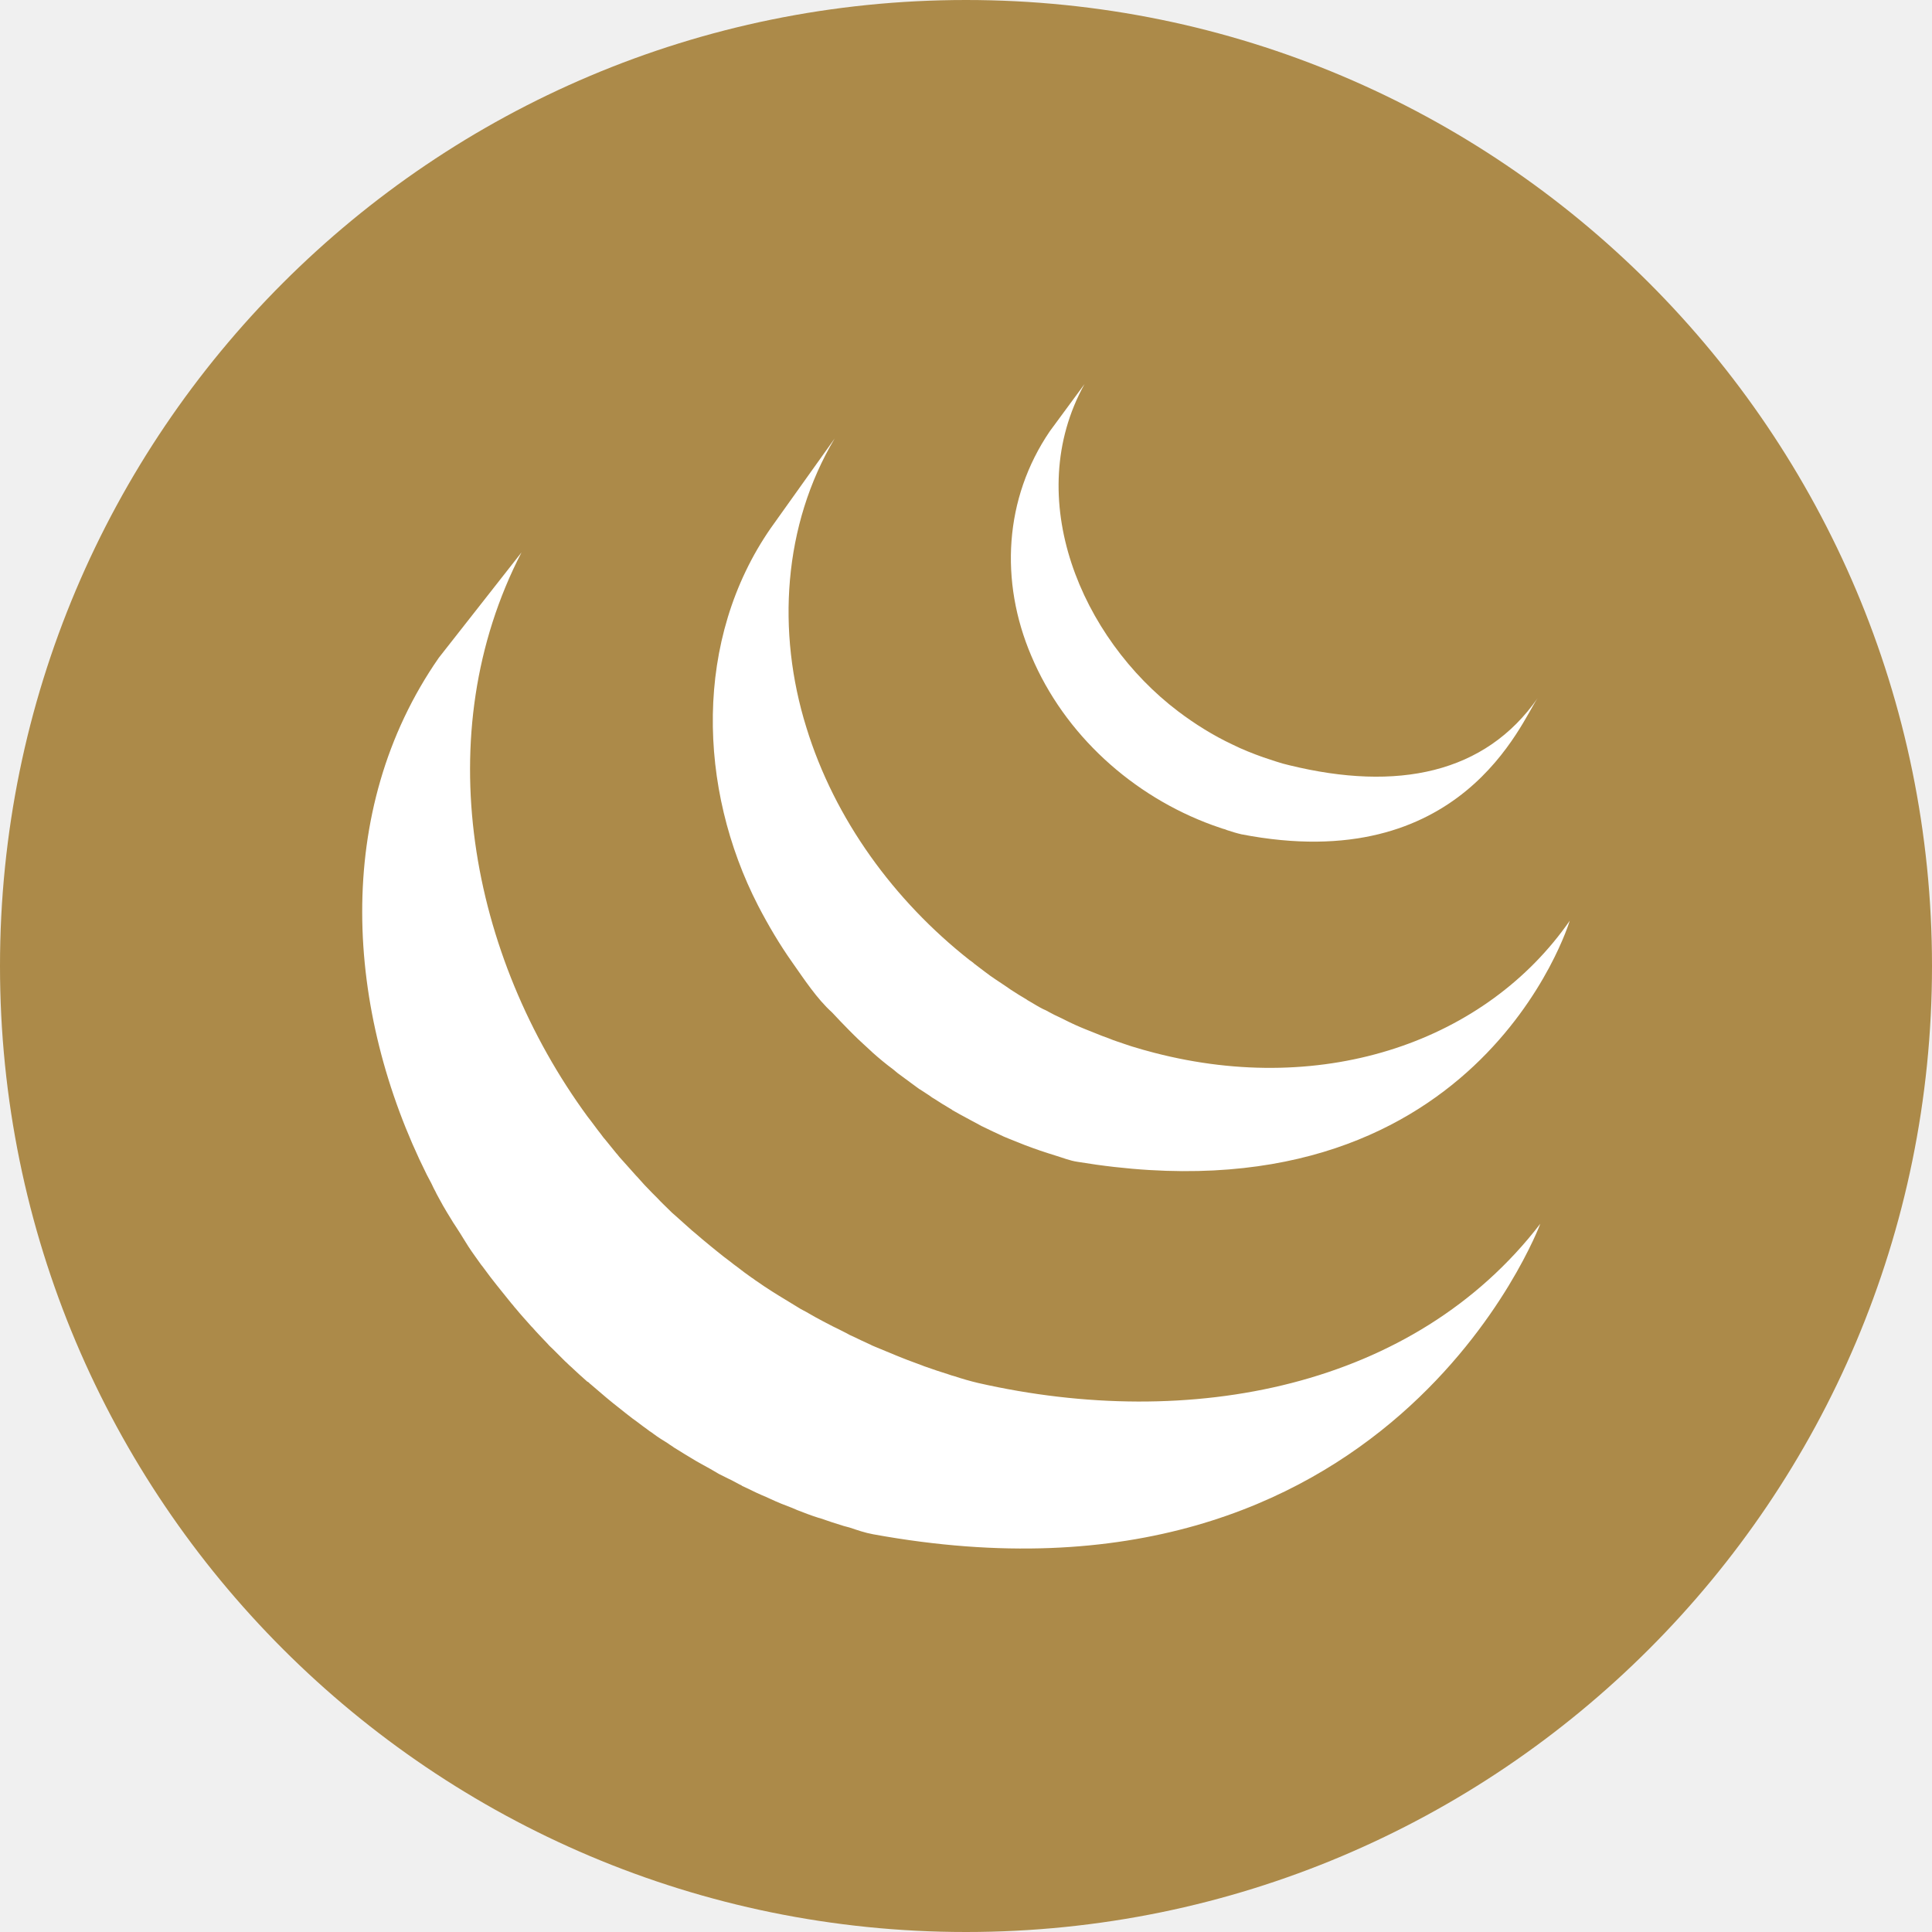
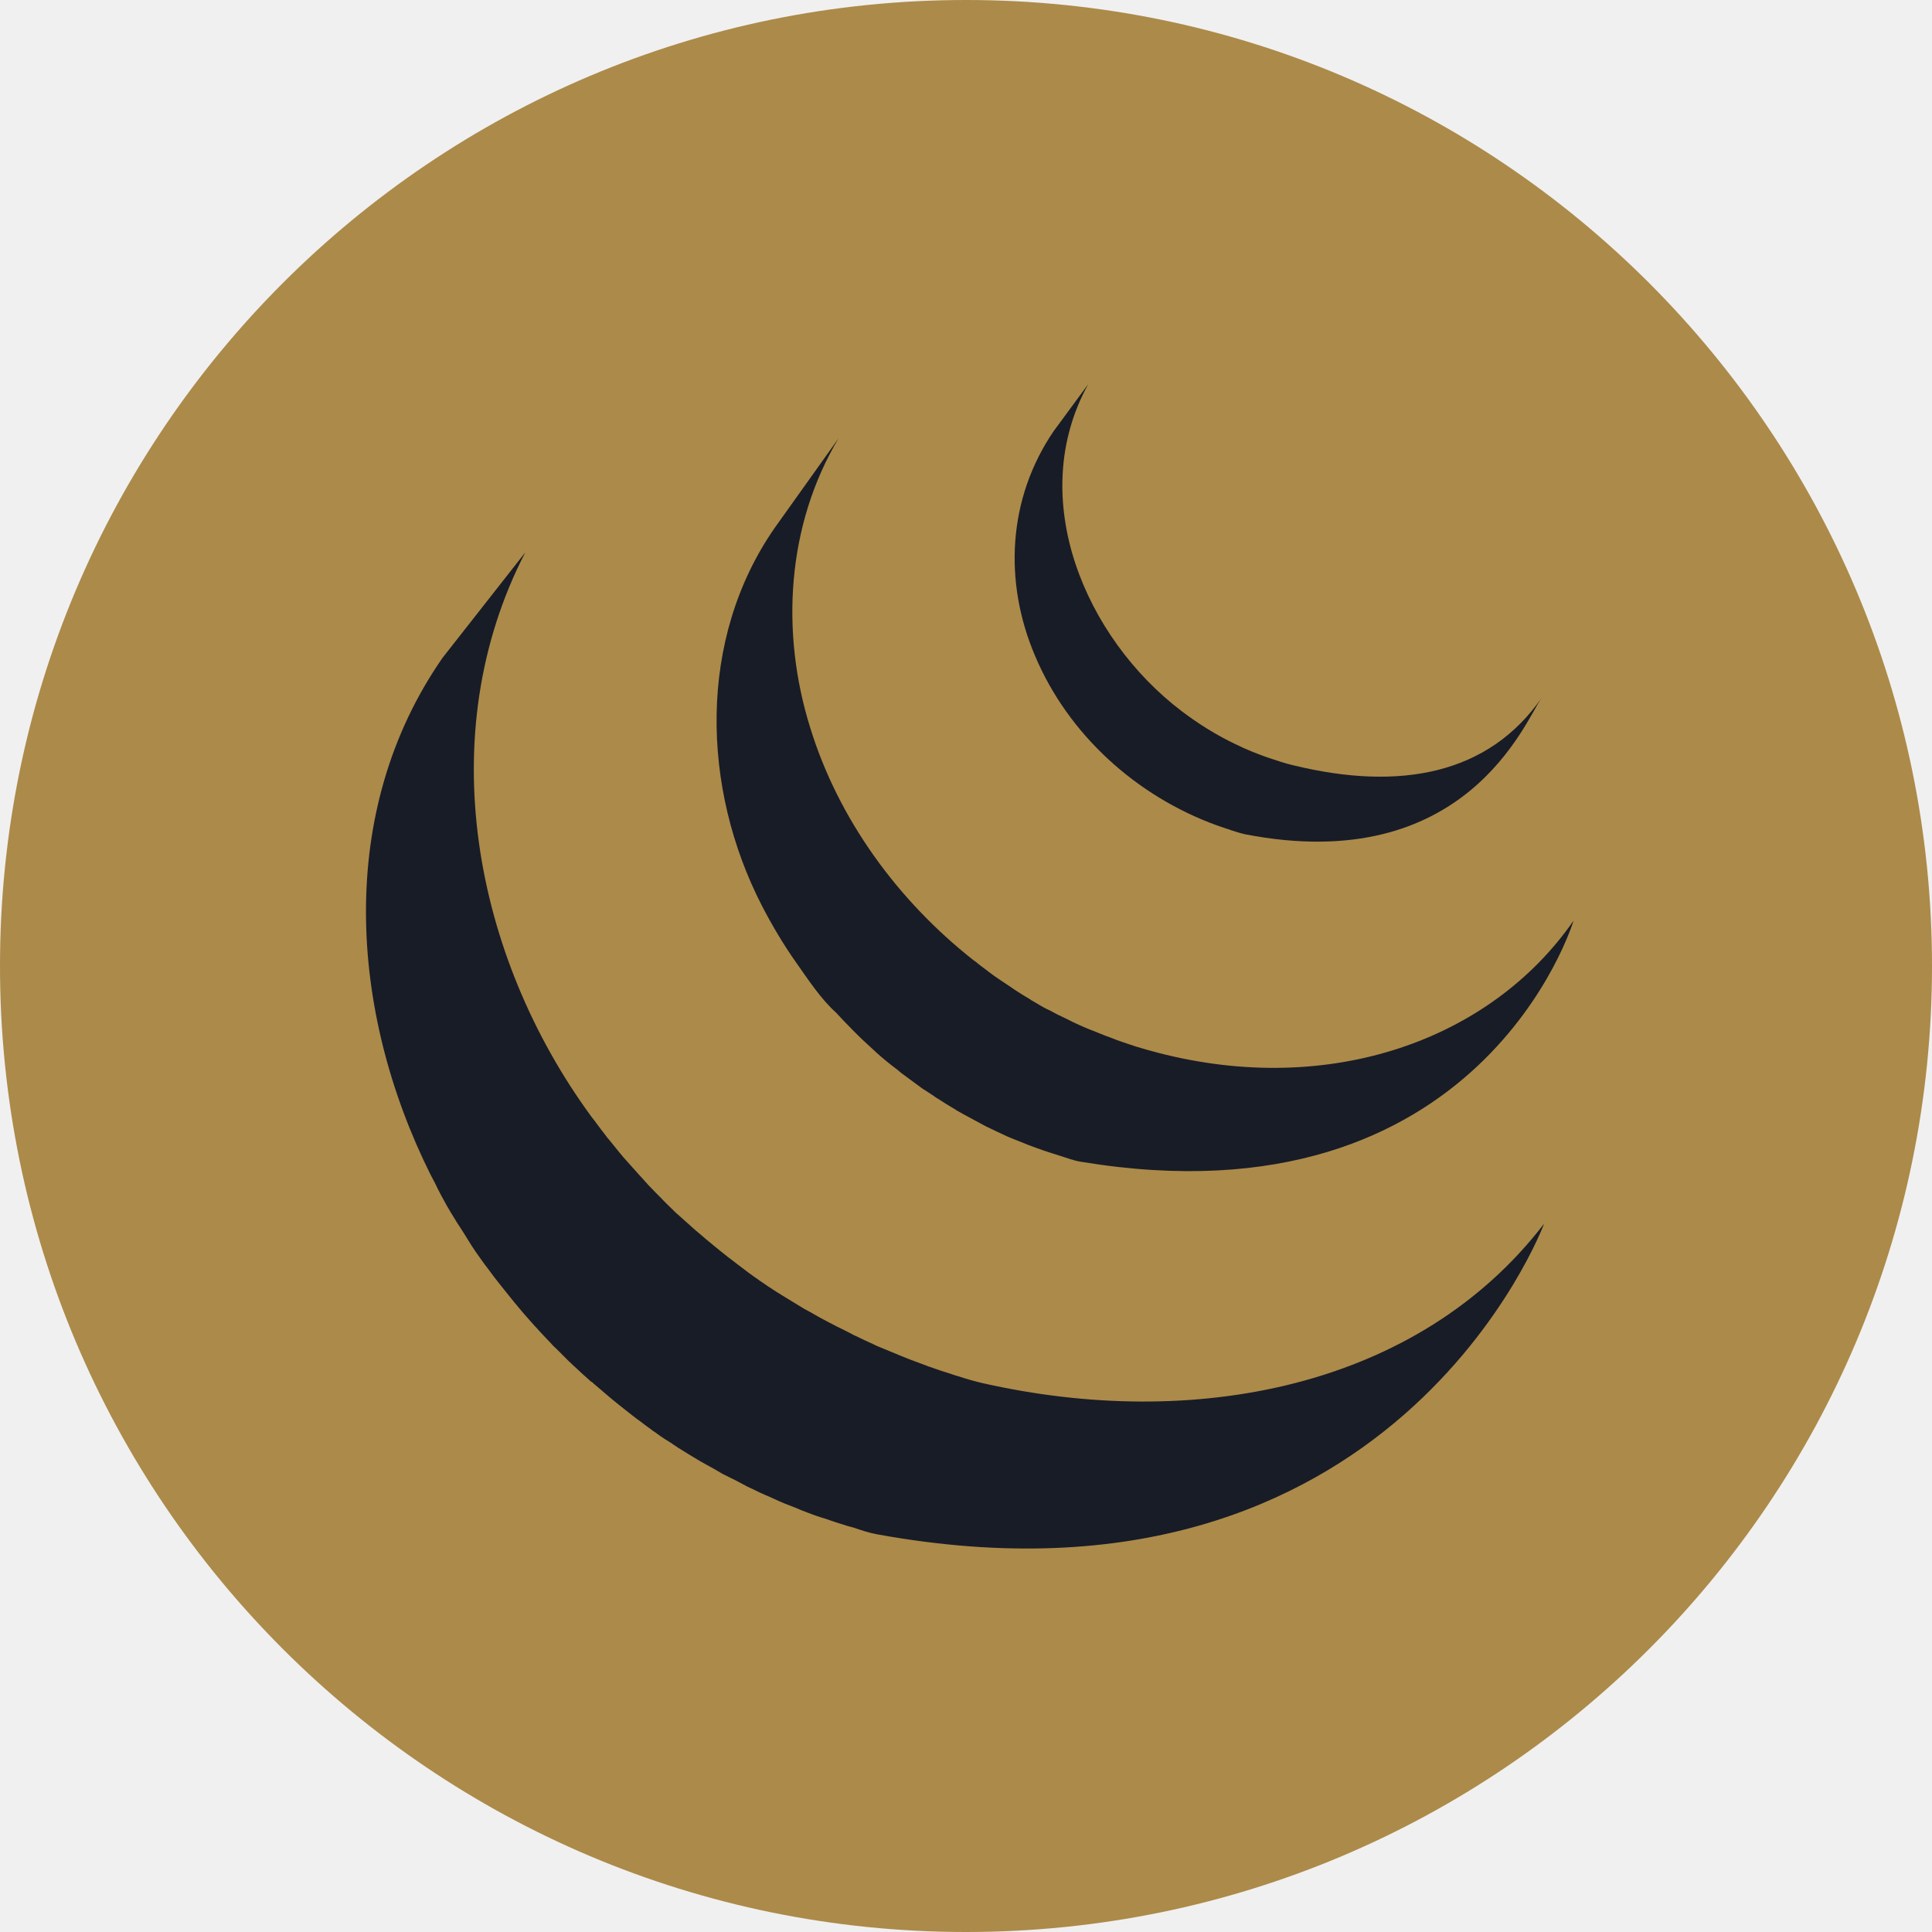
<svg xmlns="http://www.w3.org/2000/svg" width="512" height="512">
  <g>
-     <rect x="-1" y="-1" width="514" height="514" id="canvas_background" fill="none" />
+     <rect fill="none" id="canvas_background" height="514" width="514" y="-1" x="-1" />
  </g>
  <g>
-     <circle cx="256" cy="256" fill="#ac8a49" id="ellipse" r="256" />
+     <circle r="256" id="ellipse" fill="#ac8a49" cy="256" cx="256" />
    <g id="logo">
      <g id="svg_1">
-         <path d="m116.3,174.3c-28.3,40.7 -24.8,93.7 -3.2,137c0.5,1 1.1,2 1.6,3.1c0.3,0.7 0.7,1.3 1,2c0.2,0.4 0.4,0.7 0.6,1.1c0.4,0.7 0.7,1.3 1.1,2c0.7,1.2 1.4,2.4 2.1,3.5c0.4,0.7 0.8,1.3 1.2,1.9c0.8,1.2 1.6,2.5 2.4,3.8c0.3,0.5 0.7,1.1 1,1.6c1.1,1.7 2.3,3.3 3.5,5c0,0 0.1,0.1 0.1,0.1c0.2,0.3 0.4,0.5 0.6,0.8c1,1.4 2.1,2.8 3.2,4.2c0.4,0.5 0.8,1 1.2,1.5c1,1.2 1.9,2.4 2.9,3.6c0.4,0.4 0.7,0.9 1.1,1.3c1.3,1.6 2.7,3.1 4.1,4.7c0,0 0.1,0.1 0.1,0.1c0.1,0.1 0.1,0.1 0.2,0.2c1.3,1.5 2.7,2.9 4.1,4.4c0.4,0.5 0.9,0.9 1.3,1.3c1.1,1.1 2.2,2.2 3.3,3.3c0.5,0.4 0.9,0.9 1.4,1.3c1.5,1.4 3,2.8 4.5,4.1c0,0 0,0 0.1,0c0.3,0.2 0.5,0.5 0.8,0.7c1.4,1.2 2.7,2.3 4.1,3.5c0.6,0.5 1.1,0.9 1.7,1.4c1.1,0.9 2.3,1.8 3.4,2.7c0.6,0.5 1.2,0.9 1.8,1.4c1.3,0.9 2.5,1.9 3.8,2.8c0.5,0.4 0.9,0.7 1.4,1c0.1,0.1 0.3,0.2 0.4,0.3c1.2,0.9 2.5,1.7 3.8,2.5c0.5,0.4 1.1,0.7 1.6,1.1c1.9,1.2 3.9,2.4 5.9,3.6c0.5,0.3 1.1,0.6 1.6,0.9c1.5,0.8 2.9,1.6 4.4,2.5c0.8,0.4 1.6,0.8 2.4,1.2c1.1,0.5 2.1,1.1 3.1,1.6c0.2,0.1 0.5,0.2 0.7,0.4c0.4,0.2 0.9,0.4 1.3,0.6c1.6,0.8 3.3,1.6 5,2.3c0.4,0.2 0.7,0.3 1.1,0.5c1.9,0.9 3.9,1.7 5.8,2.4c0.5,0.2 0.9,0.4 1.4,0.6c1.8,0.7 3.6,1.4 5.5,2c0.2,0.1 0.5,0.1 0.7,0.2c2,0.7 4.1,1.4 6.1,2c0.5,0.1 1,0.3 1.5,0.4c2.1,0.7 4.1,1.4 6.3,1.8c137,25 176.8,-82.3 176.8,-82.3c-33.4,43.5 -92.7,55 -149,42.2c-2.1,-0.5 -4.2,-1.1 -6.3,-1.8c-0.5,-0.1 -1,-0.3 -1.6,-0.5c-2,-0.6 -4,-1.3 -6,-2c-0.3,-0.1 -0.6,-0.2 -0.8,-0.3c-1.8,-0.7 -3.6,-1.3 -5.3,-2c-0.5,-0.2 -1,-0.4 -1.5,-0.6c-1.9,-0.8 -3.9,-1.6 -5.8,-2.4c-0.4,-0.2 -0.8,-0.3 -1.1,-0.5c-1.6,-0.7 -3.2,-1.5 -4.9,-2.3c-0.5,-0.2 -0.9,-0.4 -1.4,-0.7c-1.2,-0.6 -2.5,-1.3 -3.8,-1.9c-0.8,-0.4 -1.7,-0.9 -2.5,-1.3c-1.5,-0.8 -3,-1.6 -4.5,-2.5c-0.5,-0.3 -1,-0.5 -1.5,-0.8c-2,-1.2 -3.9,-2.4 -5.9,-3.6c-0.5,-0.3 -1.1,-0.7 -1.6,-1c-1.4,-0.9 -2.8,-1.8 -4.2,-2.8c-0.5,-0.3 -0.9,-0.7 -1.3,-0.9c-1.3,-0.9 -2.6,-1.9 -3.9,-2.9c-0.6,-0.4 -1.2,-0.9 -1.7,-1.3c-1.2,-0.9 -2.4,-1.8 -3.6,-2.8c-0.5,-0.4 -1.1,-0.9 -1.6,-1.3c-1.5,-1.2 -3,-2.5 -4.4,-3.7c-0.2,-0.1 -0.3,-0.3 -0.5,-0.4c-1.6,-1.4 -3.1,-2.8 -4.7,-4.2c-0.5,-0.4 -0.9,-0.8 -1.3,-1.2c-1.1,-1.1 -2.3,-2.2 -3.3,-3.3c-0.4,-0.4 -0.9,-0.9 -1.3,-1.3c-1.4,-1.4 -2.8,-2.9 -4.1,-4.4c-0.1,-0.1 -0.1,-0.1 -0.2,-0.2c-1.4,-1.6 -2.8,-3.1 -4.2,-4.7c-0.4,-0.4 -0.7,-0.9 -1.1,-1.3c-1,-1.2 -2,-2.5 -3,-3.7c-0.4,-0.4 -0.7,-0.9 -1.1,-1.4c-1.2,-1.5 -2.3,-3.1 -3.5,-4.6c-31.2,-42.6 -42.4,-101.3 -17.5,-149.5" fill="#FFFFFF" id="svg_2" />
-         <path d="m204.3,139.9c-20.5,29.5 -19.4,69 -3.4,100.1c2.7,5.2 5.7,10.3 9.1,15.1c3.1,4.4 6.5,9.6 10.5,13.2c1.5,1.6 3,3.2 4.6,4.8c0.4,0.4 0.8,0.8 1.2,1.2c1.5,1.5 3.1,2.9 4.7,4.4c0.1,0.1 0.1,0.1 0.2,0.2c0,0 0,0 0,0c1.8,1.6 3.6,3.1 5.5,4.5c0.4,0.3 0.8,0.7 1.2,1c1.9,1.4 3.8,2.8 5.7,4.2c0.1,0 0.1,0.1 0.2,0.1c0.9,0.6 1.7,1.1 2.6,1.7c0.4,0.3 0.8,0.6 1.2,0.8c1.4,0.9 2.8,1.8 4.2,2.6c0.2,0.1 0.4,0.2 0.6,0.4c1.2,0.7 2.5,1.4 3.8,2.1c0.4,0.2 0.9,0.5 1.3,0.7c0.9,0.5 1.7,0.9 2.6,1.4c0.1,0.1 0.3,0.1 0.4,0.2c1.8,0.9 3.6,1.7 5.5,2.6c0.4,0.2 0.8,0.3 1.2,0.5c1.5,0.6 3,1.2 4.5,1.8c0.6,0.2 1.3,0.5 1.9,0.7c1.4,0.5 2.8,1 4.1,1.4c0.6,0.2 1.2,0.4 1.9,0.6c2,0.6 3.9,1.4 6,1.7c106,17.5 130.4,-63.9 130.4,-63.9c-22,31.7 -64.6,46.8 -110.1,35c-2,-0.5 -4,-1.1 -6,-1.7c-0.6,-0.2 -1.2,-0.4 -1.8,-0.6c-1.4,-0.5 -2.8,-0.9 -4.2,-1.5c-0.6,-0.2 -1.3,-0.5 -1.9,-0.7c-1.5,-0.6 -3,-1.2 -4.5,-1.8c-0.4,-0.2 -0.8,-0.3 -1.2,-0.5c-1.9,-0.8 -3.7,-1.7 -5.5,-2.6c-0.9,-0.4 -1.9,-0.9 -2.8,-1.4c-0.5,-0.3 -1.1,-0.6 -1.6,-0.8c-1.2,-0.6 -2.3,-1.3 -3.5,-2c-0.3,-0.2 -0.6,-0.3 -0.8,-0.5c-1.4,-0.8 -2.8,-1.7 -4.2,-2.6c-0.4,-0.3 -0.9,-0.6 -1.3,-0.9c-0.9,-0.6 -1.8,-1.2 -2.7,-1.8c-2,-1.3 -3.8,-2.8 -5.7,-4.2c-0.4,-0.4 -0.9,-0.7 -1.3,-1c-19.9,-15.7 -35.7,-37.2 -43.2,-61.6c-7.9,-25.3 -6.2,-53.6 7.5,-76.6" fill="#FFFFFF" id="svg_3" />
-         <path d="m278.2,114.3c-12.1,17.8 -13.3,39.8 -4.9,59.5c8.8,20.9 26.9,37.2 48.1,44.9c0.9,0.3 1.7,0.6 2.6,0.9c0.4,0.1 0.8,0.2 1.2,0.4c1.2,0.4 2.5,0.8 3.8,1.1c58.4,11.3 74.2,-30 78.5,-36.1c-13.9,20 -37.2,24.8 -65.8,17.8c-2.3,-0.5 -4.7,-1.4 -6.9,-2.1c-2.8,-1 -5.6,-2.1 -8.2,-3.4c-5.1,-2.4 -9.9,-5.4 -14.4,-8.8c-25.6,-19.4 -41.5,-56.5 -24.8,-86.7" fill="#FFFFFF" id="svg_4" />
+         <path id="svg_2" fill="#181c27" d="m117.3,174.3c-28.3,40.7 -24.8,93.7 -3.2,137c0.5,1 1.1,2 1.6,3.1c0.3,0.7 0.7,1.3 1,2c0.2,0.4 0.4,0.7 0.6,1.1c0.4,0.7 0.7,1.3 1.1,2c0.7,1.2 1.4,2.4 2.1,3.5c0.4,0.7 0.8,1.3 1.2,1.9c0.8,1.2 1.6,2.5 2.4,3.8c0.3,0.5 0.7,1.1 1,1.6c1.1,1.7 2.3,3.3 3.5,5c0,0 0.1,0.1 0.1,0.1c0.2,0.3 0.4,0.5 0.6,0.8c1,1.4 2.1,2.8 3.2,4.2c0.4,0.5 0.8,1 1.2,1.5c1,1.2 1.9,2.4 2.9,3.6c0.4,0.4 0.7,0.9 1.1,1.3c1.3,1.6 2.7,3.1 4.1,4.7c0,0 0.1,0.1 0.1,0.1c0.1,0.1 0.1,0.1 0.2,0.2c1.3,1.5 2.7,2.9 4.1,4.4c0.4,0.5 0.9,0.9 1.3,1.3c1.1,1.1 2.2,2.2 3.3,3.3c0.5,0.4 0.9,0.9 1.4,1.3c1.5,1.4 3,2.8 4.5,4.1c0,0 0,0 0.1,0c0.3,0.2 0.5,0.5 0.8,0.7c1.4,1.2 2.7,2.3 4.1,3.5c0.6,0.5 1.1,0.9 1.7,1.4c1.1,0.9 2.3,1.8 3.4,2.7c0.6,0.5 1.2,0.9 1.8,1.4c1.3,0.9 2.5,1.9 3.8,2.8c0.5,0.4 0.9,0.7 1.4,1c0.1,0.1 0.3,0.2 0.4,0.3c1.2,0.9 2.5,1.7 3.8,2.5c0.5,0.4 1.1,0.7 1.6,1.1c1.9,1.2 3.9,2.4 5.9,3.6c0.5,0.3 1.1,0.6 1.6,0.9c1.5,0.8 2.9,1.6 4.4,2.5c0.8,0.4 1.6,0.8 2.4,1.2c1.1,0.5 2.1,1.1 3.1,1.6c0.2,0.1 0.5,0.2 0.7,0.4c0.4,0.2 0.9,0.4 1.3,0.6c1.6,0.8 3.3,1.6 5,2.3c0.4,0.2 0.7,0.3 1.1,0.5c1.9,0.9 3.9,1.7 5.8,2.4c0.5,0.2 0.9,0.4 1.4,0.6c1.8,0.7 3.6,1.4 5.5,2c0.2,0.1 0.5,0.1 0.7,0.2c2,0.7 4.1,1.4 6.1,2c0.5,0.1 1,0.3 1.5,0.4c2.1,0.7 4.1,1.4 6.3,1.8c137,25 176.8,-82.3 176.8,-82.3c-33.4,43.5 -92.7,55 -149,42.2c-2.1,-0.5 -4.2,-1.1 -6.3,-1.8c-0.5,-0.1 -1,-0.3 -1.6,-0.5c-2,-0.6 -4,-1.3 -6,-2c-0.3,-0.1 -0.6,-0.2 -0.8,-0.3c-1.8,-0.7 -3.6,-1.3 -5.3,-2c-0.5,-0.2 -1,-0.4 -1.5,-0.6c-1.9,-0.8 -3.9,-1.6 -5.8,-2.4c-0.4,-0.2 -0.8,-0.3 -1.1,-0.5c-1.6,-0.7 -3.2,-1.5 -4.9,-2.3c-0.5,-0.2 -0.9,-0.4 -1.4,-0.7c-1.2,-0.6 -2.5,-1.3 -3.8,-1.9c-0.8,-0.4 -1.7,-0.9 -2.5,-1.3c-1.5,-0.8 -3,-1.6 -4.5,-2.5c-0.5,-0.3 -1,-0.5 -1.5,-0.8c-2,-1.2 -3.9,-2.4 -5.9,-3.6c-0.5,-0.3 -1.1,-0.7 -1.6,-1c-1.4,-0.9 -2.8,-1.8 -4.2,-2.8c-0.5,-0.3 -0.9,-0.7 -1.3,-0.9c-1.3,-0.9 -2.6,-1.9 -3.9,-2.9c-0.6,-0.4 -1.2,-0.9 -1.7,-1.3c-1.2,-0.9 -2.4,-1.8 -3.6,-2.8c-0.5,-0.4 -1.1,-0.9 -1.6,-1.3c-1.5,-1.2 -3,-2.5 -4.4,-3.7c-0.2,-0.1 -0.3,-0.3 -0.5,-0.4c-1.6,-1.4 -3.1,-2.8 -4.7,-4.2c-0.5,-0.4 -0.9,-0.8 -1.3,-1.2c-1.1,-1.1 -2.3,-2.2 -3.3,-3.3c-0.4,-0.4 -0.9,-0.9 -1.3,-1.3c-1.4,-1.4 -2.8,-2.9 -4.1,-4.4c-0.1,-0.1 -0.1,-0.1 -0.2,-0.2c-1.4,-1.6 -2.8,-3.1 -4.2,-4.7c-0.4,-0.4 -0.7,-0.9 -1.1,-1.3c-1,-1.2 -2,-2.5 -3,-3.7c-0.4,-0.4 -0.7,-0.9 -1.1,-1.4c-1.2,-1.5 -2.3,-3.1 -3.5,-4.6c-31.2,-42.6 -42.4,-101.3 -17.5,-149.5" />
+         <path id="svg_3" fill="#181c27" d="m205.3,139.9c-20.5,29.5 -19.4,69 -3.4,100.1c2.7,5.2 5.7,10.3 9.1,15.1c3.1,4.4 6.5,9.6 10.5,13.2c1.5,1.6 3,3.2 4.6,4.8c0.4,0.4 0.8,0.8 1.2,1.2c1.5,1.5 3.1,2.9 4.7,4.4c0.1,0.1 0.1,0.1 0.2,0.2c0,0 0,0 0,0c1.8,1.6 3.6,3.1 5.5,4.5c0.4,0.3 0.8,0.7 1.2,1c1.9,1.4 3.8,2.8 5.7,4.2c0.1,0 0.1,0.1 0.2,0.1c0.9,0.6 1.7,1.1 2.6,1.7c0.4,0.3 0.8,0.6 1.2,0.8c1.4,0.9 2.8,1.8 4.2,2.6c0.2,0.1 0.4,0.2 0.6,0.4c1.2,0.7 2.5,1.4 3.8,2.1c0.4,0.2 0.9,0.5 1.3,0.7c0.9,0.5 1.7,0.9 2.6,1.4c0.1,0.1 0.3,0.1 0.4,0.2c1.8,0.9 3.6,1.7 5.5,2.6c0.4,0.2 0.8,0.3 1.2,0.5c1.5,0.6 3,1.2 4.5,1.8c0.6,0.2 1.3,0.5 1.9,0.7c1.4,0.5 2.8,1 4.1,1.4c0.6,0.2 1.2,0.4 1.9,0.6c2,0.6 3.9,1.4 6,1.7c106,17.5 130.4,-63.9 130.4,-63.9c-22,31.7 -64.6,46.8 -110.1,35c-2,-0.5 -4,-1.1 -6,-1.7c-0.6,-0.2 -1.2,-0.4 -1.8,-0.6c-1.4,-0.5 -2.8,-0.9 -4.2,-1.5c-0.6,-0.2 -1.3,-0.5 -1.9,-0.7c-1.5,-0.6 -3,-1.2 -4.5,-1.8c-0.4,-0.2 -0.8,-0.3 -1.2,-0.5c-1.9,-0.8 -3.7,-1.7 -5.5,-2.6c-0.9,-0.4 -1.9,-0.9 -2.8,-1.4c-0.5,-0.3 -1.1,-0.6 -1.6,-0.8c-1.2,-0.6 -2.3,-1.3 -3.5,-2c-0.3,-0.2 -0.6,-0.3 -0.8,-0.5c-1.4,-0.8 -2.8,-1.7 -4.2,-2.6c-0.4,-0.3 -0.9,-0.6 -1.3,-0.9c-0.9,-0.6 -1.8,-1.2 -2.7,-1.8c-2,-1.3 -3.8,-2.8 -5.7,-4.2c-0.4,-0.4 -0.9,-0.7 -1.3,-1c-19.9,-15.7 -35.7,-37.2 -43.2,-61.6c-7.9,-25.3 -6.2,-53.6 7.5,-76.6" />
+         <path id="svg_4" fill="#181c27" d="m279.2,114.3c-12.1,17.8 -13.3,39.8 -4.9,59.5c8.8,20.9 26.9,37.2 48.1,44.9c0.9,0.3 1.7,0.6 2.6,0.9c0.4,0.1 0.8,0.2 1.2,0.4c1.2,0.4 2.5,0.8 3.8,1.1c58.4,11.3 74.2,-30 78.5,-36.1c-13.9,20 -37.2,24.8 -65.8,17.8c-2.3,-0.5 -4.7,-1.4 -6.9,-2.1c-2.8,-1 -5.6,-2.1 -8.2,-3.4c-5.1,-2.4 -9.9,-5.4 -14.4,-8.8c-25.6,-19.4 -41.5,-56.5 -24.8,-86.7" />
      </g>
    </g>
  </g>
</svg>
